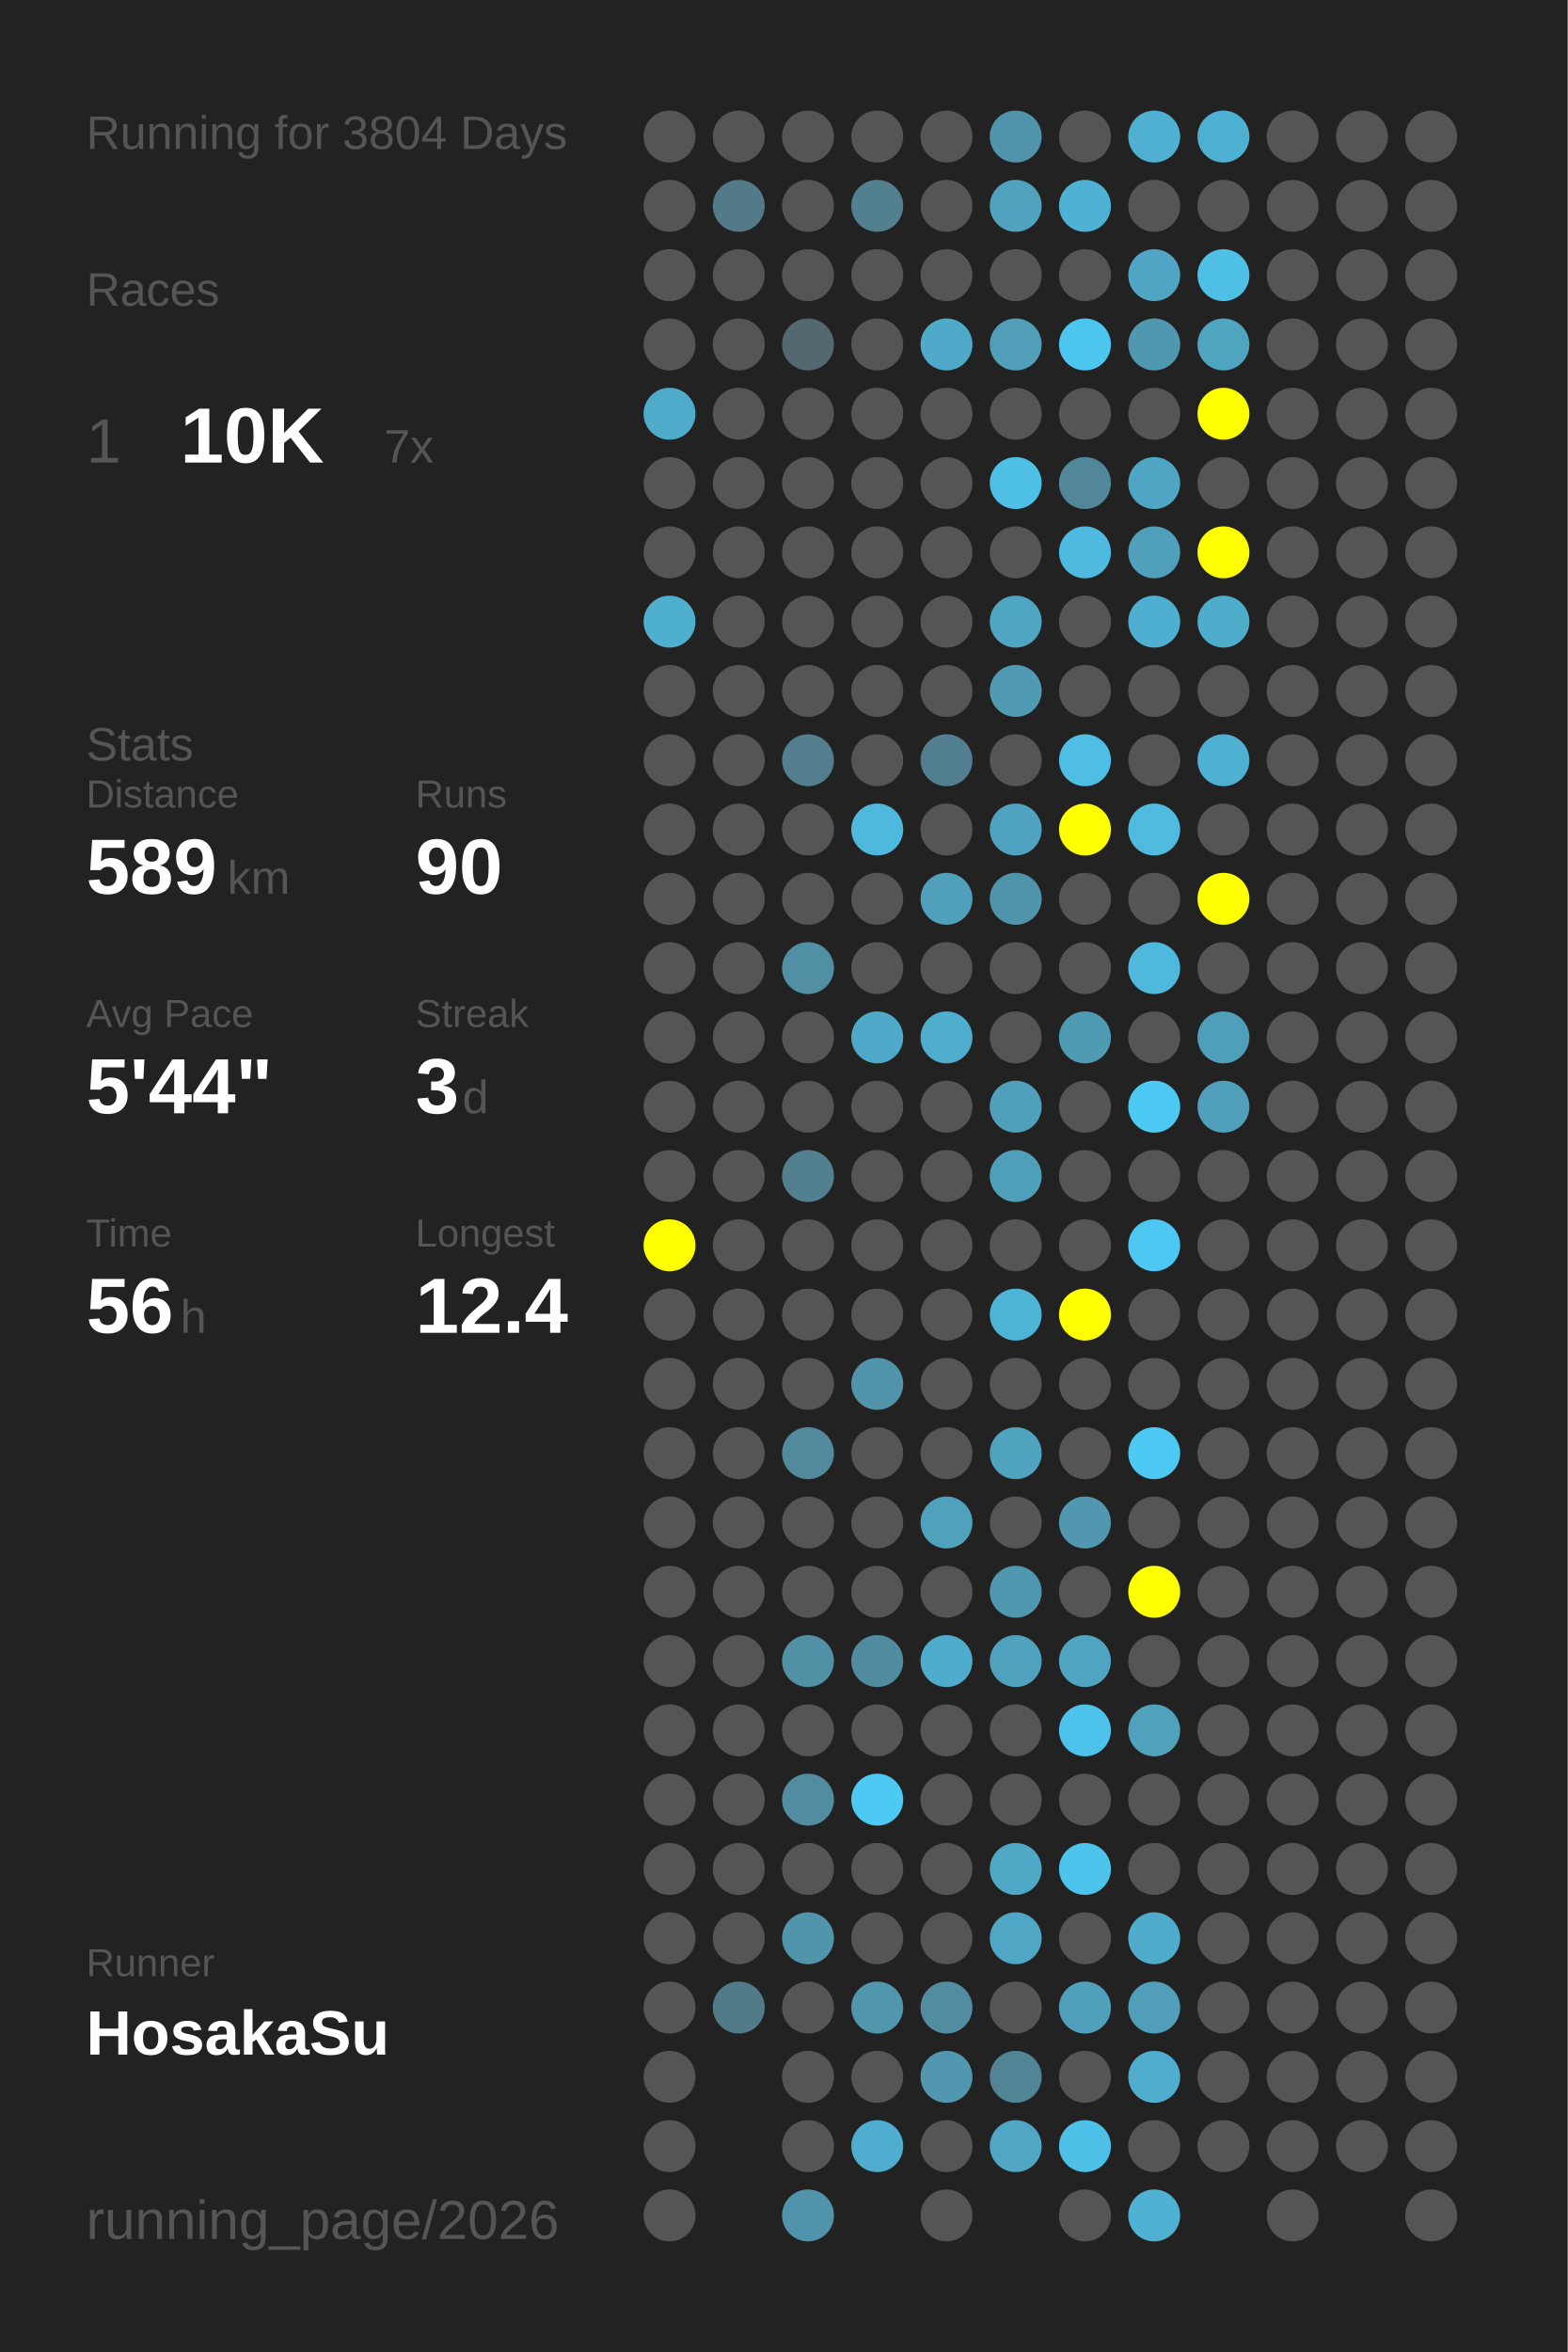
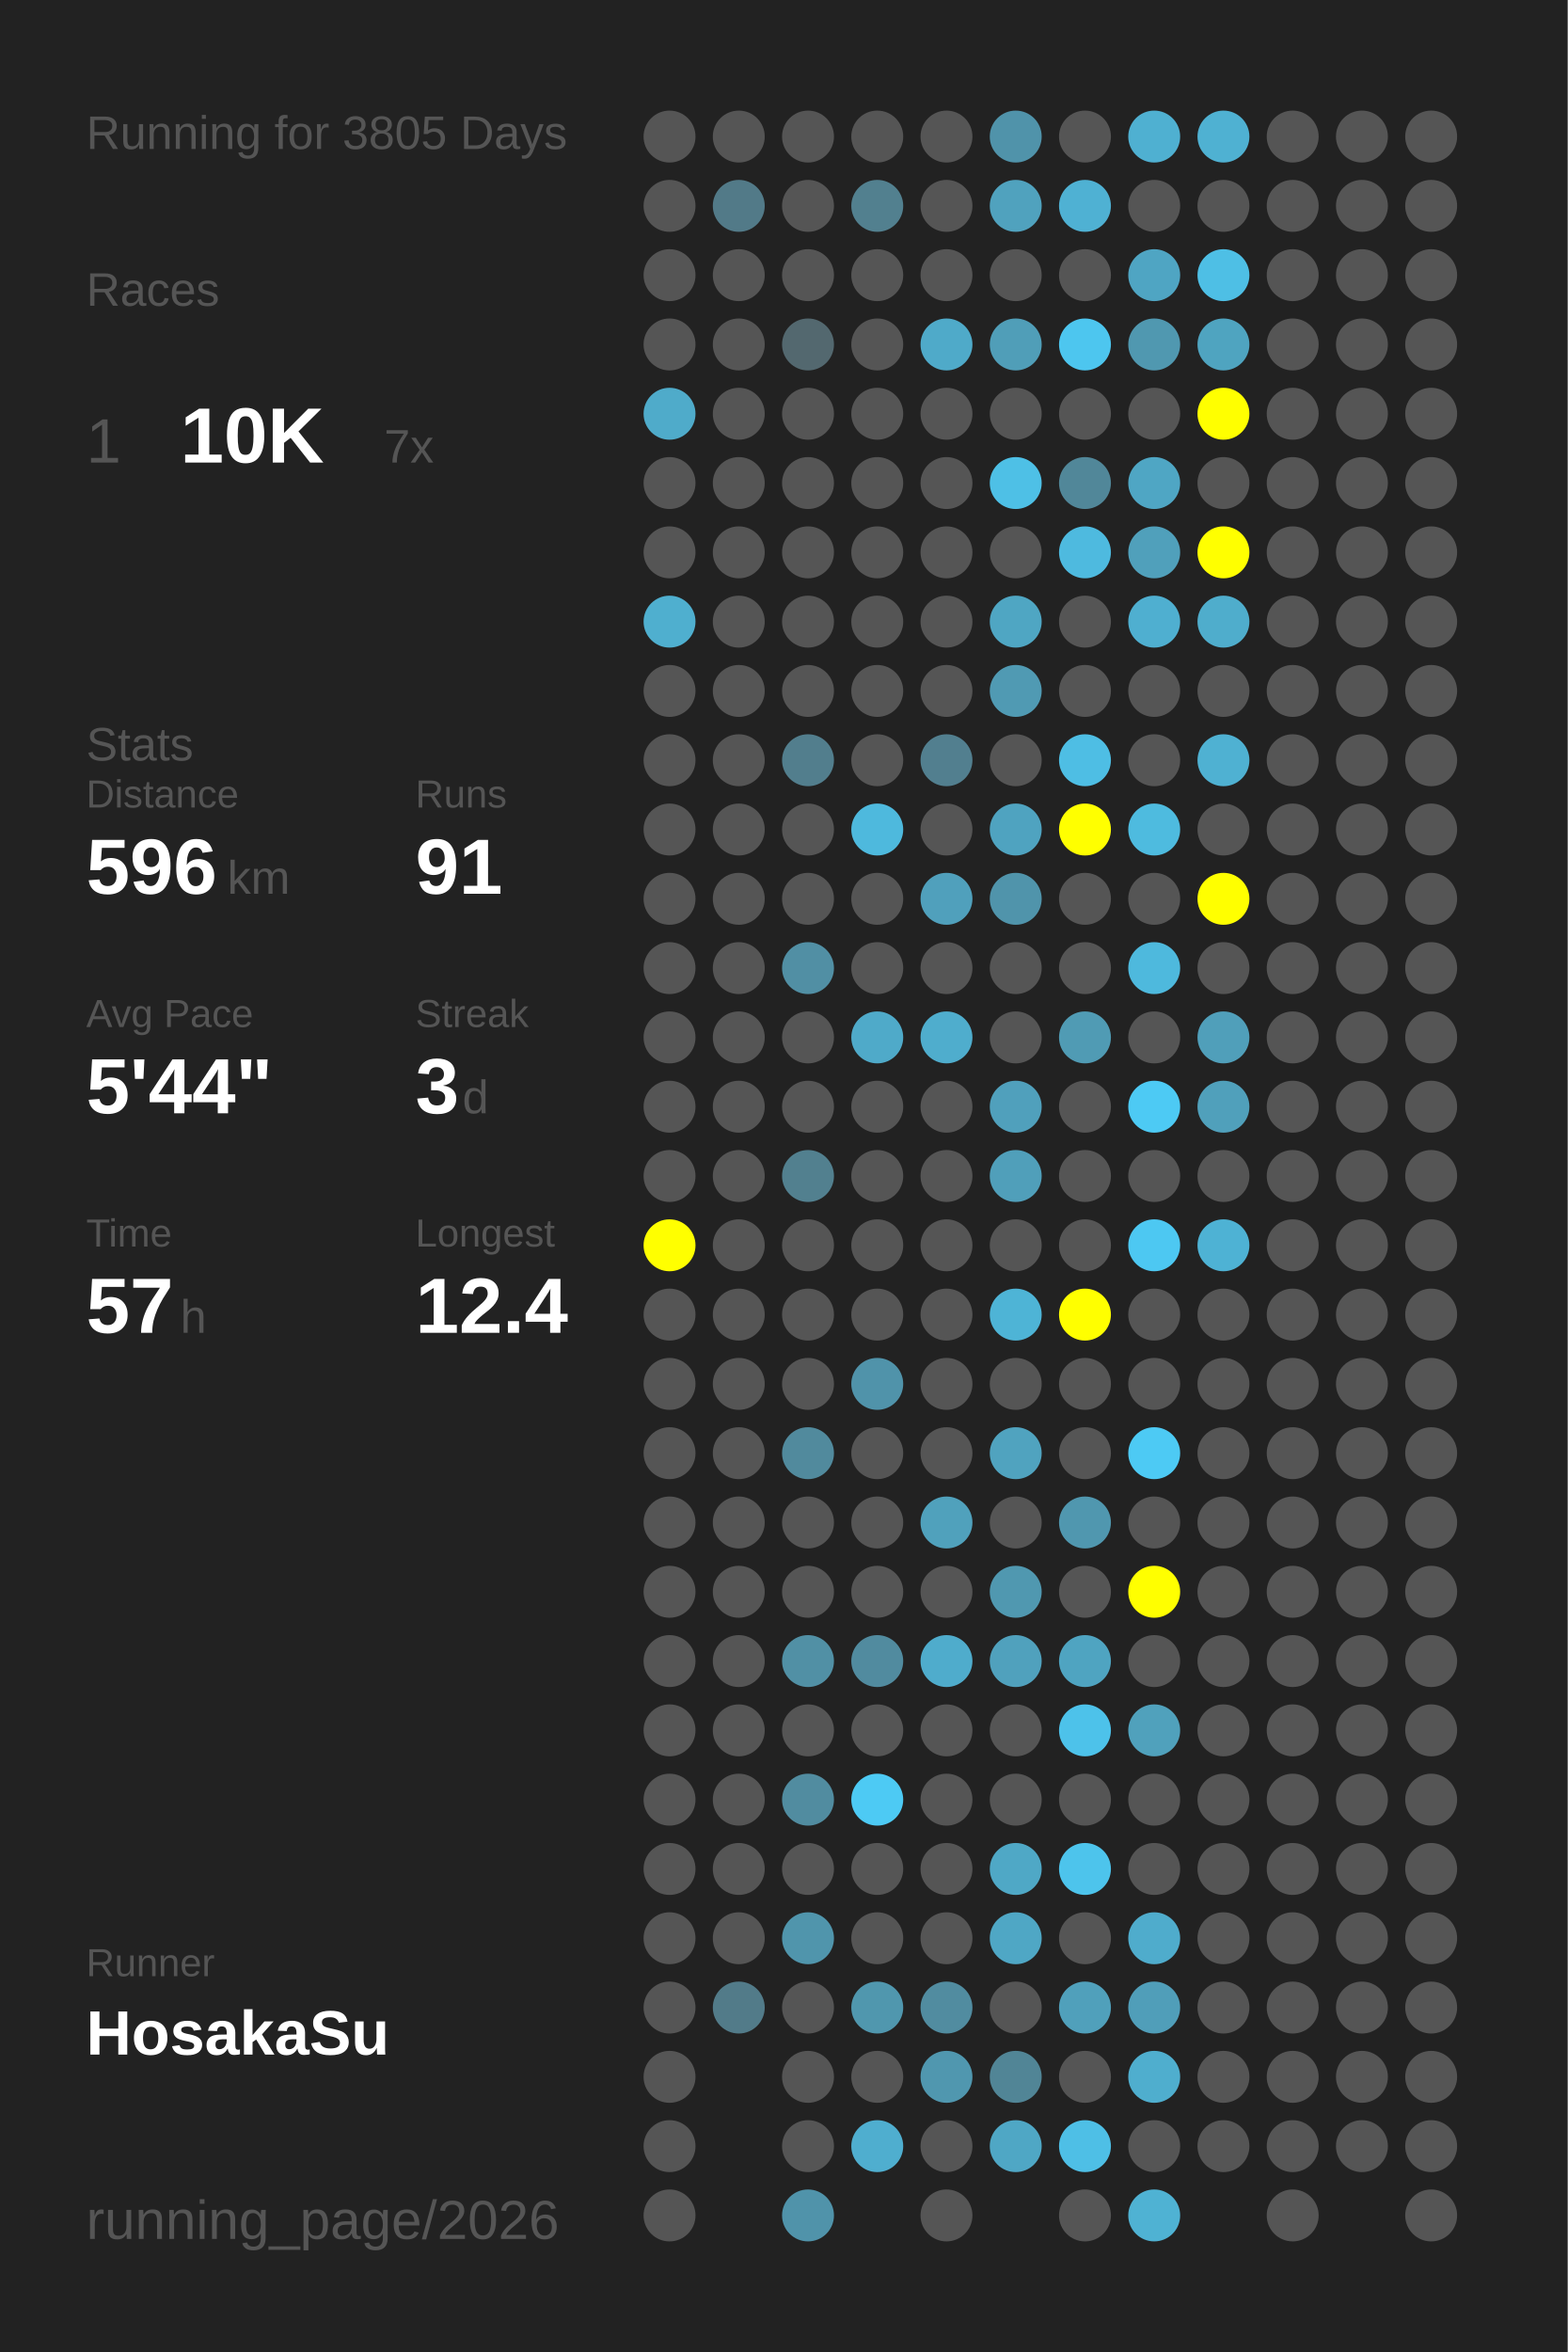
<svg xmlns="http://www.w3.org/2000/svg" baseProfile="full" height="300mm" version="1.1" viewBox="0,0,200,300" width="200mm">
  <defs />
  <rect fill="#222222" height="300" width="200" x="0" y="0" />
-   <text fill="#555555" style="font-size:6px; font-family:Arial;" x="11" y="19">Running for 3804 Days</text>
+   <text fill="#555555" style="font-size:6px; font-family:Arial;" x="11" y="19">Running for 3805 Days</text>
  <text fill="#555555" style="font-size:6px; font-family:Arial;" x="11" y="39">Races</text>
  <text fill="#555555" style="font-size:8px; font-family:Arial;" x="11" y="59">1</text>
  <text fill="#FFFFFF" style="font-size:10px; font-family:Arial; font-weight:bold;" x="23" y="59">10K</text>
  <text fill="#555555" style="font-size:6px; font-family:Arial;" x="49" y="59">7x</text>
  <text fill="#555555" style="font-size:6px; font-family:Arial;" x="11" y="97">Stats</text>
  <text fill="#555555" style="font-size:5px; font-family:Arial;" x="11" y="103">Distance</text>
-   <text fill="#FFFFFF" style="font-size:10px; font-family:Arial; font-weight:bold;" x="11" y="114">589</text>
+   <text fill="#FFFFFF" style="font-size:10px; font-family:Arial; font-weight:bold;" x="11" y="114">596</text>
  <text fill="#555555" style="font-size:6px; font-family:Arial;" x="29" y="114">km</text>
  <text fill="#555555" style="font-size:5px; font-family:Arial;" x="53" y="103">Runs</text>
-   <text fill="#FFFFFF" style="font-size:10px; font-family:Arial; font-weight:bold;" x="53" y="114">90</text>
+   <text fill="#FFFFFF" style="font-size:10px; font-family:Arial; font-weight:bold;" x="53" y="114">91</text>
  <text fill="#555555" style="font-size:5px; font-family:Arial;" x="11" y="131">Avg Pace</text>
  <text fill="#FFFFFF" style="font-size:10px; font-family:Arial; font-weight:bold;" x="11" y="142">5'44"</text>
  <text fill="#555555" style="font-size:5px; font-family:Arial;" x="53" y="131">Streak</text>
  <text fill="#FFFFFF" style="font-size:10px; font-family:Arial; font-weight:bold;" x="53" y="142">3</text>
  <text fill="#555555" style="font-size:6px; font-family:Arial;" x="59" y="142">d</text>
  <text fill="#555555" style="font-size:5px; font-family:Arial;" x="11" y="159">Time</text>
-   <text fill="#FFFFFF" style="font-size:10px; font-family:Arial; font-weight:bold;" x="11" y="170">56</text>
+   <text fill="#FFFFFF" style="font-size:10px; font-family:Arial; font-weight:bold;" x="11" y="170">57</text>
  <text fill="#555555" style="font-size:6px; font-family:Arial;" x="23" y="170">h</text>
  <text fill="#555555" style="font-size:5px; font-family:Arial;" x="53" y="159">Longest</text>
  <text fill="#FFFFFF" style="font-size:10px; font-family:Arial; font-weight:bold;" x="53" y="170">12.4</text>
  <text fill="#555555" style="font-size:5px; font-family:Arial;" x="11" y="252.065">Runner</text>
  <text fill="#FFFFFF" style="font-size:8px; font-family:Arial; font-weight:bold;" x="11" y="262.065">HosakaSu</text>
  <text fill="#555555" style="font-size:7px; font-family:Arial;" x="11" y="285.581">running_page/2026</text>
  <circle cx="85.417" cy="17.419" fill="#555555" r="3.312" />
  <circle cx="85.417" cy="26.258" fill="#555555" r="3.312" />
  <circle cx="85.417" cy="35.097" fill="#555555" r="3.312" />
  <circle cx="85.417" cy="43.935" fill="#555555" r="3.312" />
  <circle cx="85.417" cy="52.774" fill="#4fabca" r="3.312" />
  <circle cx="85.417" cy="61.613" fill="#555555" r="3.312" />
  <circle cx="85.417" cy="70.452" fill="#555555" r="3.312" />
  <circle cx="85.417" cy="79.29" fill="#4fafcf" r="3.312" />
  <circle cx="85.417" cy="88.129" fill="#555555" r="3.312" />
  <circle cx="85.417" cy="96.968" fill="#555555" r="3.312" />
  <circle cx="85.417" cy="105.806" fill="#555555" r="3.312" />
  <circle cx="85.417" cy="114.645" fill="#555555" r="3.312" />
  <circle cx="85.417" cy="123.484" fill="#555555" r="3.312" />
  <circle cx="85.417" cy="132.323" fill="#555555" r="3.312" />
  <circle cx="85.417" cy="141.161" fill="#555555" r="3.312" />
  <circle cx="85.417" cy="150" fill="#555555" r="3.312" />
  <circle cx="85.417" cy="158.839" fill="#FFFF00" r="3.312" />
  <circle cx="85.417" cy="167.677" fill="#555555" r="3.312" />
  <circle cx="85.417" cy="176.516" fill="#555555" r="3.312" />
  <circle cx="85.417" cy="185.355" fill="#555555" r="3.312" />
  <circle cx="85.417" cy="194.194" fill="#555555" r="3.312" />
  <circle cx="85.417" cy="203.032" fill="#555555" r="3.312" />
  <circle cx="85.417" cy="211.871" fill="#555555" r="3.312" />
  <circle cx="85.417" cy="220.71" fill="#555555" r="3.312" />
  <circle cx="85.417" cy="229.548" fill="#555555" r="3.312" />
  <circle cx="85.417" cy="238.387" fill="#555555" r="3.312" />
  <circle cx="85.417" cy="247.226" fill="#555555" r="3.312" />
  <circle cx="85.417" cy="256.065" fill="#555555" r="3.312" />
  <circle cx="85.417" cy="264.903" fill="#555555" r="3.312" />
  <circle cx="85.417" cy="273.742" fill="#555555" r="3.312" />
  <circle cx="85.417" cy="282.581" fill="#555555" r="3.312" />
  <circle cx="94.25" cy="17.419" fill="#555555" r="3.312" />
  <circle cx="94.25" cy="26.258" fill="#527a88" r="3.312" />
  <circle cx="94.25" cy="35.097" fill="#555555" r="3.312" />
  <circle cx="94.25" cy="43.935" fill="#555555" r="3.312" />
  <circle cx="94.25" cy="52.774" fill="#555555" r="3.312" />
  <circle cx="94.25" cy="61.613" fill="#555555" r="3.312" />
  <circle cx="94.25" cy="70.452" fill="#555555" r="3.312" />
  <circle cx="94.25" cy="79.29" fill="#555555" r="3.312" />
  <circle cx="94.25" cy="88.129" fill="#555555" r="3.312" />
  <circle cx="94.25" cy="96.968" fill="#555555" r="3.312" />
  <circle cx="94.25" cy="105.806" fill="#555555" r="3.312" />
  <circle cx="94.25" cy="114.645" fill="#555555" r="3.312" />
  <circle cx="94.25" cy="123.484" fill="#555555" r="3.312" />
  <circle cx="94.25" cy="132.323" fill="#555555" r="3.312" />
  <circle cx="94.25" cy="141.161" fill="#555555" r="3.312" />
  <circle cx="94.25" cy="150" fill="#555555" r="3.312" />
  <circle cx="94.25" cy="158.839" fill="#555555" r="3.312" />
  <circle cx="94.25" cy="167.677" fill="#555555" r="3.312" />
  <circle cx="94.25" cy="176.516" fill="#555555" r="3.312" />
  <circle cx="94.25" cy="185.355" fill="#555555" r="3.312" />
  <circle cx="94.25" cy="194.194" fill="#555555" r="3.312" />
  <circle cx="94.25" cy="203.032" fill="#555555" r="3.312" />
  <circle cx="94.25" cy="211.871" fill="#555555" r="3.312" />
  <circle cx="94.25" cy="220.71" fill="#555555" r="3.312" />
  <circle cx="94.25" cy="229.548" fill="#555555" r="3.312" />
  <circle cx="94.25" cy="238.387" fill="#555555" r="3.312" />
  <circle cx="94.25" cy="247.226" fill="#555555" r="3.312" />
  <circle cx="94.25" cy="256.065" fill="#527b89" r="3.312" />
  <circle cx="103.083" cy="17.419" fill="#555555" r="3.312" />
  <circle cx="103.083" cy="26.258" fill="#555555" r="3.312" />
  <circle cx="103.083" cy="35.097" fill="#555555" r="3.312" />
  <circle cx="103.083" cy="43.935" fill="#53686f" r="3.312" />
  <circle cx="103.083" cy="52.774" fill="#555555" r="3.312" />
  <circle cx="103.083" cy="61.613" fill="#555555" r="3.312" />
  <circle cx="103.083" cy="70.452" fill="#555555" r="3.312" />
  <circle cx="103.083" cy="79.29" fill="#555555" r="3.312" />
  <circle cx="103.083" cy="88.129" fill="#555555" r="3.312" />
  <circle cx="103.083" cy="96.968" fill="#527e8d" r="3.312" />
  <circle cx="103.083" cy="105.806" fill="#555555" r="3.312" />
  <circle cx="103.083" cy="114.645" fill="#555555" r="3.312" />
  <circle cx="103.083" cy="123.484" fill="#518fa4" r="3.312" />
  <circle cx="103.083" cy="132.323" fill="#555555" r="3.312" />
  <circle cx="103.083" cy="141.161" fill="#555555" r="3.312" />
  <circle cx="103.083" cy="150" fill="#52808f" r="3.312" />
  <circle cx="103.083" cy="158.839" fill="#555555" r="3.312" />
  <circle cx="103.083" cy="167.677" fill="#555555" r="3.312" />
  <circle cx="103.083" cy="176.516" fill="#555555" r="3.312" />
  <circle cx="103.083" cy="185.355" fill="#518a9d" r="3.312" />
  <circle cx="103.083" cy="194.194" fill="#555555" r="3.312" />
  <circle cx="103.083" cy="203.032" fill="#555555" r="3.312" />
  <circle cx="103.083" cy="211.871" fill="#5190a5" r="3.312" />
  <circle cx="103.083" cy="220.71" fill="#555555" r="3.312" />
  <circle cx="103.083" cy="229.548" fill="#518ca0" r="3.312" />
  <circle cx="103.083" cy="238.387" fill="#555555" r="3.312" />
  <circle cx="103.083" cy="247.226" fill="#5095ac" r="3.312" />
  <circle cx="103.083" cy="256.065" fill="#555555" r="3.312" />
  <circle cx="103.083" cy="264.903" fill="#555555" r="3.312" />
  <circle cx="103.083" cy="273.742" fill="#555555" r="3.312" />
  <circle cx="103.083" cy="282.581" fill="#5093aa" r="3.312" />
  <circle cx="111.917" cy="17.419" fill="#555555" r="3.312" />
  <circle cx="111.917" cy="26.258" fill="#52808f" r="3.312" />
  <circle cx="111.917" cy="35.097" fill="#555555" r="3.312" />
  <circle cx="111.917" cy="43.935" fill="#555555" r="3.312" />
  <circle cx="111.917" cy="52.774" fill="#555555" r="3.312" />
  <circle cx="111.917" cy="61.613" fill="#555555" r="3.312" />
  <circle cx="111.917" cy="70.452" fill="#555555" r="3.312" />
  <circle cx="111.917" cy="79.29" fill="#555555" r="3.312" />
  <circle cx="111.917" cy="88.129" fill="#555555" r="3.312" />
  <circle cx="111.917" cy="96.968" fill="#555555" r="3.312" />
  <circle cx="111.917" cy="105.806" fill="#4eb9dd" r="3.312" />
  <circle cx="111.917" cy="114.645" fill="#555555" r="3.312" />
  <circle cx="111.917" cy="123.484" fill="#555555" r="3.312" />
  <circle cx="111.917" cy="132.323" fill="#4faac9" r="3.312" />
  <circle cx="111.917" cy="141.161" fill="#555555" r="3.312" />
  <circle cx="111.917" cy="150" fill="#555555" r="3.312" />
  <circle cx="111.917" cy="158.839" fill="#555555" r="3.312" />
  <circle cx="111.917" cy="167.677" fill="#555555" r="3.312" />
  <circle cx="111.917" cy="176.516" fill="#5093aa" r="3.312" />
  <circle cx="111.917" cy="185.355" fill="#555555" r="3.312" />
  <circle cx="111.917" cy="194.194" fill="#555555" r="3.312" />
  <circle cx="111.917" cy="203.032" fill="#555555" r="3.312" />
  <circle cx="111.917" cy="211.871" fill="#518b9f" r="3.312" />
  <circle cx="111.917" cy="220.71" fill="#555555" r="3.312" />
  <circle cx="111.917" cy="229.548" fill="#4dcaf4" r="3.312" />
  <circle cx="111.917" cy="238.387" fill="#555555" r="3.312" />
  <circle cx="111.917" cy="247.226" fill="#555555" r="3.312" />
  <circle cx="111.917" cy="256.065" fill="#5097ae" r="3.312" />
  <circle cx="111.917" cy="264.903" fill="#555555" r="3.312" />
  <circle cx="111.917" cy="273.742" fill="#4faecf" r="3.312" />
  <circle cx="120.75" cy="17.419" fill="#555555" r="3.312" />
  <circle cx="120.75" cy="26.258" fill="#555555" r="3.312" />
  <circle cx="120.75" cy="35.097" fill="#555555" r="3.312" />
  <circle cx="120.75" cy="43.935" fill="#4faac9" r="3.312" />
  <circle cx="120.75" cy="52.774" fill="#555555" r="3.312" />
  <circle cx="120.75" cy="61.613" fill="#555555" r="3.312" />
  <circle cx="120.75" cy="70.452" fill="#555555" r="3.312" />
  <circle cx="120.75" cy="79.29" fill="#555555" r="3.312" />
  <circle cx="120.75" cy="88.129" fill="#555555" r="3.312" />
  <circle cx="120.75" cy="96.968" fill="#527f8f" r="3.312" />
  <circle cx="120.75" cy="105.806" fill="#555555" r="3.312" />
  <circle cx="120.75" cy="114.645" fill="#50a0bc" r="3.312" />
  <circle cx="120.75" cy="123.484" fill="#555555" r="3.312" />
  <circle cx="120.75" cy="132.323" fill="#4fadcd" r="3.312" />
  <circle cx="120.75" cy="141.161" fill="#555555" r="3.312" />
  <circle cx="120.75" cy="150" fill="#555555" r="3.312" />
  <circle cx="120.75" cy="158.839" fill="#555555" r="3.312" />
  <circle cx="120.75" cy="167.677" fill="#555555" r="3.312" />
  <circle cx="120.75" cy="176.516" fill="#555555" r="3.312" />
  <circle cx="120.75" cy="185.355" fill="#555555" r="3.312" />
  <circle cx="120.75" cy="194.194" fill="#50a1bc" r="3.312" />
  <circle cx="120.75" cy="203.032" fill="#555555" r="3.312" />
  <circle cx="120.75" cy="211.871" fill="#4faccc" r="3.312" />
  <circle cx="120.75" cy="220.71" fill="#555555" r="3.312" />
  <circle cx="120.75" cy="229.548" fill="#555555" r="3.312" />
  <circle cx="120.75" cy="238.387" fill="#555555" r="3.312" />
  <circle cx="120.75" cy="247.226" fill="#555555" r="3.312" />
  <circle cx="120.75" cy="256.065" fill="#518ca0" r="3.312" />
  <circle cx="120.75" cy="264.903" fill="#5097af" r="3.312" />
  <circle cx="120.75" cy="273.742" fill="#555555" r="3.312" />
  <circle cx="120.75" cy="282.581" fill="#555555" r="3.312" />
  <circle cx="129.583" cy="17.419" fill="#5093aa" r="3.312" />
  <circle cx="129.583" cy="26.258" fill="#50a2be" r="3.312" />
  <circle cx="129.583" cy="35.097" fill="#555555" r="3.312" />
  <circle cx="129.583" cy="43.935" fill="#509eb8" r="3.312" />
  <circle cx="129.583" cy="52.774" fill="#555555" r="3.312" />
  <circle cx="129.583" cy="61.613" fill="#4ec0e6" r="3.312" />
  <circle cx="129.583" cy="70.452" fill="#555555" r="3.312" />
  <circle cx="129.583" cy="79.29" fill="#4fa6c3" r="3.312" />
  <circle cx="129.583" cy="88.129" fill="#509ab3" r="3.312" />
  <circle cx="129.583" cy="96.968" fill="#555555" r="3.312" />
  <circle cx="129.583" cy="105.806" fill="#4fa3c0" r="3.312" />
  <circle cx="129.583" cy="114.645" fill="#5094ab" r="3.312" />
  <circle cx="129.583" cy="123.484" fill="#555555" r="3.312" />
  <circle cx="129.583" cy="132.323" fill="#555555" r="3.312" />
  <circle cx="129.583" cy="141.161" fill="#50a0bc" r="3.312" />
  <circle cx="129.583" cy="150" fill="#509fba" r="3.312" />
  <circle cx="129.583" cy="158.839" fill="#555555" r="3.312" />
  <circle cx="129.583" cy="167.677" fill="#4eb4d6" r="3.312" />
  <circle cx="129.583" cy="176.516" fill="#555555" r="3.312" />
  <circle cx="129.583" cy="185.355" fill="#50a3bf" r="3.312" />
  <circle cx="129.583" cy="194.194" fill="#555555" r="3.312" />
  <circle cx="129.583" cy="203.032" fill="#5098b0" r="3.312" />
  <circle cx="129.583" cy="211.871" fill="#50a1bd" r="3.312" />
  <circle cx="129.583" cy="220.71" fill="#555555" r="3.312" />
  <circle cx="129.583" cy="229.548" fill="#555555" r="3.312" />
  <circle cx="129.583" cy="238.387" fill="#4fa8c6" r="3.312" />
  <circle cx="129.583" cy="247.226" fill="#4fa7c5" r="3.312" />
  <circle cx="129.583" cy="256.065" fill="#555555" r="3.312" />
  <circle cx="129.583" cy="264.903" fill="#518596" r="3.312" />
  <circle cx="129.583" cy="273.742" fill="#4fa7c5" r="3.312" />
  <circle cx="138.417" cy="17.419" fill="#555555" r="3.312" />
  <circle cx="138.417" cy="26.258" fill="#4fb1d3" r="3.312" />
  <circle cx="138.417" cy="35.097" fill="#555555" r="3.312" />
  <circle cx="138.417" cy="43.935" fill="#4dc6ef" r="3.312" />
  <circle cx="138.417" cy="52.774" fill="#555555" r="3.312" />
  <circle cx="138.417" cy="61.613" fill="#518799" r="3.312" />
  <circle cx="138.417" cy="70.452" fill="#4ebadf" r="3.312" />
  <circle cx="138.417" cy="79.29" fill="#555555" r="3.312" />
  <circle cx="138.417" cy="88.129" fill="#555555" r="3.312" />
  <circle cx="138.417" cy="96.968" fill="#4ebee4" r="3.312" />
  <circle cx="138.417" cy="105.806" fill="#FFFF00" r="3.312" />
  <circle cx="138.417" cy="114.645" fill="#555555" r="3.312" />
  <circle cx="138.417" cy="123.484" fill="#555555" r="3.312" />
  <circle cx="138.417" cy="132.323" fill="#509bb4" r="3.312" />
  <circle cx="138.417" cy="141.161" fill="#555555" r="3.312" />
  <circle cx="138.417" cy="150" fill="#555555" r="3.312" />
  <circle cx="138.417" cy="158.839" fill="#555555" r="3.312" />
  <circle cx="138.417" cy="167.677" fill="#FFFF00" r="3.312" />
  <circle cx="138.417" cy="176.516" fill="#555555" r="3.312" />
  <circle cx="138.417" cy="185.355" fill="#555555" r="3.312" />
  <circle cx="138.417" cy="194.194" fill="#5097af" r="3.312" />
  <circle cx="138.417" cy="203.032" fill="#555555" r="3.312" />
  <circle cx="138.417" cy="211.871" fill="#4fa4c1" r="3.312" />
  <circle cx="138.417" cy="220.71" fill="#4dc2ea" r="3.312" />
  <circle cx="138.417" cy="229.548" fill="#555555" r="3.312" />
  <circle cx="138.417" cy="238.387" fill="#4dc4ec" r="3.312" />
  <circle cx="138.417" cy="247.226" fill="#555555" r="3.312" />
  <circle cx="138.417" cy="256.065" fill="#50a0bb" r="3.312" />
  <circle cx="138.417" cy="264.903" fill="#555555" r="3.312" />
  <circle cx="138.417" cy="273.742" fill="#4ebfe6" r="3.312" />
  <circle cx="138.417" cy="282.581" fill="#555555" r="3.312" />
  <circle cx="147.25" cy="17.419" fill="#4fb0d1" r="3.312" />
  <circle cx="147.25" cy="26.258" fill="#555555" r="3.312" />
  <circle cx="147.25" cy="35.097" fill="#4fa5c3" r="3.312" />
  <circle cx="147.25" cy="43.935" fill="#5098b0" r="3.312" />
  <circle cx="147.25" cy="52.774" fill="#555555" r="3.312" />
  <circle cx="147.25" cy="61.613" fill="#4fa6c4" r="3.312" />
  <circle cx="147.25" cy="70.452" fill="#50a0bb" r="3.312" />
  <circle cx="147.25" cy="79.29" fill="#4fafd0" r="3.312" />
  <circle cx="147.25" cy="88.129" fill="#555555" r="3.312" />
  <circle cx="147.25" cy="96.968" fill="#555555" r="3.312" />
  <circle cx="147.25" cy="105.806" fill="#4ebbdf" r="3.312" />
  <circle cx="147.25" cy="114.645" fill="#555555" r="3.312" />
  <circle cx="147.25" cy="123.484" fill="#4eb9dd" r="3.312" />
  <circle cx="147.25" cy="132.323" fill="#555555" r="3.312" />
  <circle cx="147.25" cy="141.161" fill="#4dcaf4" r="3.312" />
  <circle cx="147.25" cy="150" fill="#555555" r="3.312" />
  <circle cx="147.25" cy="158.839" fill="#4dc8f2" r="3.312" />
  <circle cx="147.25" cy="167.677" fill="#555555" r="3.312" />
  <circle cx="147.25" cy="176.516" fill="#555555" r="3.312" />
  <circle cx="147.25" cy="185.355" fill="#4dcaf4" r="3.312" />
  <circle cx="147.25" cy="194.194" fill="#555555" r="3.312" />
  <circle cx="147.25" cy="203.032" fill="#FFFF00" r="3.312" />
  <circle cx="147.25" cy="211.871" fill="#555555" r="3.312" />
  <circle cx="147.25" cy="220.71" fill="#50a1bc" r="3.312" />
  <circle cx="147.25" cy="229.548" fill="#555555" r="3.312" />
  <circle cx="147.25" cy="238.387" fill="#555555" r="3.312" />
  <circle cx="147.25" cy="247.226" fill="#4faccc" r="3.312" />
  <circle cx="147.25" cy="256.065" fill="#509eb9" r="3.312" />
  <circle cx="147.25" cy="264.903" fill="#4faece" r="3.312" />
  <circle cx="147.25" cy="273.742" fill="#555555" r="3.312" />
  <circle cx="147.25" cy="282.581" fill="#4fb2d3" r="3.312" />
  <circle cx="156.083" cy="17.419" fill="#4fb1d2" r="3.312" />
  <circle cx="156.083" cy="26.258" fill="#555555" r="3.312" />
  <circle cx="156.083" cy="35.097" fill="#4ebfe5" r="3.312" />
  <circle cx="156.083" cy="43.935" fill="#4fa4c0" r="3.312" />
  <circle cx="156.083" cy="52.774" fill="#FFFF00" r="3.312" />
  <circle cx="156.083" cy="61.613" fill="#555555" r="3.312" />
  <circle cx="156.083" cy="70.452" fill="#FFFF00" r="3.312" />
  <circle cx="156.083" cy="79.29" fill="#4fadcc" r="3.312" />
  <circle cx="156.083" cy="88.129" fill="#555555" r="3.312" />
  <circle cx="156.083" cy="96.968" fill="#4fb1d2" r="3.312" />
  <circle cx="156.083" cy="105.806" fill="#555555" r="3.312" />
  <circle cx="156.083" cy="114.645" fill="#FFFF00" r="3.312" />
  <circle cx="156.083" cy="123.484" fill="#555555" r="3.312" />
  <circle cx="156.083" cy="132.323" fill="#509fba" r="3.312" />
  <circle cx="156.083" cy="141.161" fill="#50a0bb" r="3.312" />
  <circle cx="156.083" cy="150" fill="#555555" r="3.312" />
-   <circle cx="156.083" cy="158.839" fill="#555555" r="3.312" />
+   <circle cx="156.083" cy="158.839" fill="#4eb2d4" r="3.312" />
  <circle cx="156.083" cy="167.677" fill="#555555" r="3.312" />
  <circle cx="156.083" cy="176.516" fill="#555555" r="3.312" />
  <circle cx="156.083" cy="185.355" fill="#555555" r="3.312" />
  <circle cx="156.083" cy="194.194" fill="#555555" r="3.312" />
  <circle cx="156.083" cy="203.032" fill="#555555" r="3.312" />
  <circle cx="156.083" cy="211.871" fill="#555555" r="3.312" />
  <circle cx="156.083" cy="220.71" fill="#555555" r="3.312" />
  <circle cx="156.083" cy="229.548" fill="#555555" r="3.312" />
  <circle cx="156.083" cy="238.387" fill="#555555" r="3.312" />
  <circle cx="156.083" cy="247.226" fill="#555555" r="3.312" />
  <circle cx="156.083" cy="256.065" fill="#555555" r="3.312" />
  <circle cx="156.083" cy="264.903" fill="#555555" r="3.312" />
  <circle cx="156.083" cy="273.742" fill="#555555" r="3.312" />
  <circle cx="164.917" cy="17.419" fill="#555555" r="3.312" />
  <circle cx="164.917" cy="26.258" fill="#555555" r="3.312" />
  <circle cx="164.917" cy="35.097" fill="#555555" r="3.312" />
  <circle cx="164.917" cy="43.935" fill="#555555" r="3.312" />
  <circle cx="164.917" cy="52.774" fill="#555555" r="3.312" />
  <circle cx="164.917" cy="61.613" fill="#555555" r="3.312" />
  <circle cx="164.917" cy="70.452" fill="#555555" r="3.312" />
  <circle cx="164.917" cy="79.29" fill="#555555" r="3.312" />
  <circle cx="164.917" cy="88.129" fill="#555555" r="3.312" />
  <circle cx="164.917" cy="96.968" fill="#555555" r="3.312" />
  <circle cx="164.917" cy="105.806" fill="#555555" r="3.312" />
  <circle cx="164.917" cy="114.645" fill="#555555" r="3.312" />
  <circle cx="164.917" cy="123.484" fill="#555555" r="3.312" />
  <circle cx="164.917" cy="132.323" fill="#555555" r="3.312" />
  <circle cx="164.917" cy="141.161" fill="#555555" r="3.312" />
  <circle cx="164.917" cy="150" fill="#555555" r="3.312" />
  <circle cx="164.917" cy="158.839" fill="#555555" r="3.312" />
  <circle cx="164.917" cy="167.677" fill="#555555" r="3.312" />
  <circle cx="164.917" cy="176.516" fill="#555555" r="3.312" />
  <circle cx="164.917" cy="185.355" fill="#555555" r="3.312" />
  <circle cx="164.917" cy="194.194" fill="#555555" r="3.312" />
  <circle cx="164.917" cy="203.032" fill="#555555" r="3.312" />
  <circle cx="164.917" cy="211.871" fill="#555555" r="3.312" />
  <circle cx="164.917" cy="220.71" fill="#555555" r="3.312" />
  <circle cx="164.917" cy="229.548" fill="#555555" r="3.312" />
  <circle cx="164.917" cy="238.387" fill="#555555" r="3.312" />
  <circle cx="164.917" cy="247.226" fill="#555555" r="3.312" />
  <circle cx="164.917" cy="256.065" fill="#555555" r="3.312" />
  <circle cx="164.917" cy="264.903" fill="#555555" r="3.312" />
  <circle cx="164.917" cy="273.742" fill="#555555" r="3.312" />
  <circle cx="164.917" cy="282.581" fill="#555555" r="3.312" />
  <circle cx="173.75" cy="17.419" fill="#555555" r="3.312" />
  <circle cx="173.75" cy="26.258" fill="#555555" r="3.312" />
  <circle cx="173.75" cy="35.097" fill="#555555" r="3.312" />
  <circle cx="173.75" cy="43.935" fill="#555555" r="3.312" />
  <circle cx="173.75" cy="52.774" fill="#555555" r="3.312" />
  <circle cx="173.75" cy="61.613" fill="#555555" r="3.312" />
  <circle cx="173.75" cy="70.452" fill="#555555" r="3.312" />
  <circle cx="173.75" cy="79.29" fill="#555555" r="3.312" />
  <circle cx="173.75" cy="88.129" fill="#555555" r="3.312" />
  <circle cx="173.75" cy="96.968" fill="#555555" r="3.312" />
  <circle cx="173.75" cy="105.806" fill="#555555" r="3.312" />
  <circle cx="173.75" cy="114.645" fill="#555555" r="3.312" />
  <circle cx="173.75" cy="123.484" fill="#555555" r="3.312" />
  <circle cx="173.75" cy="132.323" fill="#555555" r="3.312" />
  <circle cx="173.75" cy="141.161" fill="#555555" r="3.312" />
  <circle cx="173.75" cy="150" fill="#555555" r="3.312" />
  <circle cx="173.75" cy="158.839" fill="#555555" r="3.312" />
  <circle cx="173.75" cy="167.677" fill="#555555" r="3.312" />
  <circle cx="173.75" cy="176.516" fill="#555555" r="3.312" />
  <circle cx="173.75" cy="185.355" fill="#555555" r="3.312" />
  <circle cx="173.75" cy="194.194" fill="#555555" r="3.312" />
  <circle cx="173.75" cy="203.032" fill="#555555" r="3.312" />
  <circle cx="173.75" cy="211.871" fill="#555555" r="3.312" />
  <circle cx="173.75" cy="220.71" fill="#555555" r="3.312" />
  <circle cx="173.75" cy="229.548" fill="#555555" r="3.312" />
  <circle cx="173.75" cy="238.387" fill="#555555" r="3.312" />
  <circle cx="173.75" cy="247.226" fill="#555555" r="3.312" />
  <circle cx="173.75" cy="256.065" fill="#555555" r="3.312" />
  <circle cx="173.75" cy="264.903" fill="#555555" r="3.312" />
  <circle cx="173.75" cy="273.742" fill="#555555" r="3.312" />
  <circle cx="182.583" cy="17.419" fill="#555555" r="3.312" />
  <circle cx="182.583" cy="26.258" fill="#555555" r="3.312" />
  <circle cx="182.583" cy="35.097" fill="#555555" r="3.312" />
  <circle cx="182.583" cy="43.935" fill="#555555" r="3.312" />
  <circle cx="182.583" cy="52.774" fill="#555555" r="3.312" />
  <circle cx="182.583" cy="61.613" fill="#555555" r="3.312" />
  <circle cx="182.583" cy="70.452" fill="#555555" r="3.312" />
  <circle cx="182.583" cy="79.29" fill="#555555" r="3.312" />
  <circle cx="182.583" cy="88.129" fill="#555555" r="3.312" />
  <circle cx="182.583" cy="96.968" fill="#555555" r="3.312" />
  <circle cx="182.583" cy="105.806" fill="#555555" r="3.312" />
  <circle cx="182.583" cy="114.645" fill="#555555" r="3.312" />
  <circle cx="182.583" cy="123.484" fill="#555555" r="3.312" />
  <circle cx="182.583" cy="132.323" fill="#555555" r="3.312" />
  <circle cx="182.583" cy="141.161" fill="#555555" r="3.312" />
  <circle cx="182.583" cy="150" fill="#555555" r="3.312" />
  <circle cx="182.583" cy="158.839" fill="#555555" r="3.312" />
  <circle cx="182.583" cy="167.677" fill="#555555" r="3.312" />
  <circle cx="182.583" cy="176.516" fill="#555555" r="3.312" />
  <circle cx="182.583" cy="185.355" fill="#555555" r="3.312" />
  <circle cx="182.583" cy="194.194" fill="#555555" r="3.312" />
  <circle cx="182.583" cy="203.032" fill="#555555" r="3.312" />
  <circle cx="182.583" cy="211.871" fill="#555555" r="3.312" />
  <circle cx="182.583" cy="220.71" fill="#555555" r="3.312" />
  <circle cx="182.583" cy="229.548" fill="#555555" r="3.312" />
  <circle cx="182.583" cy="238.387" fill="#555555" r="3.312" />
  <circle cx="182.583" cy="247.226" fill="#555555" r="3.312" />
  <circle cx="182.583" cy="256.065" fill="#555555" r="3.312" />
  <circle cx="182.583" cy="264.903" fill="#555555" r="3.312" />
  <circle cx="182.583" cy="273.742" fill="#555555" r="3.312" />
  <circle cx="182.583" cy="282.581" fill="#555555" r="3.312" />
</svg>
